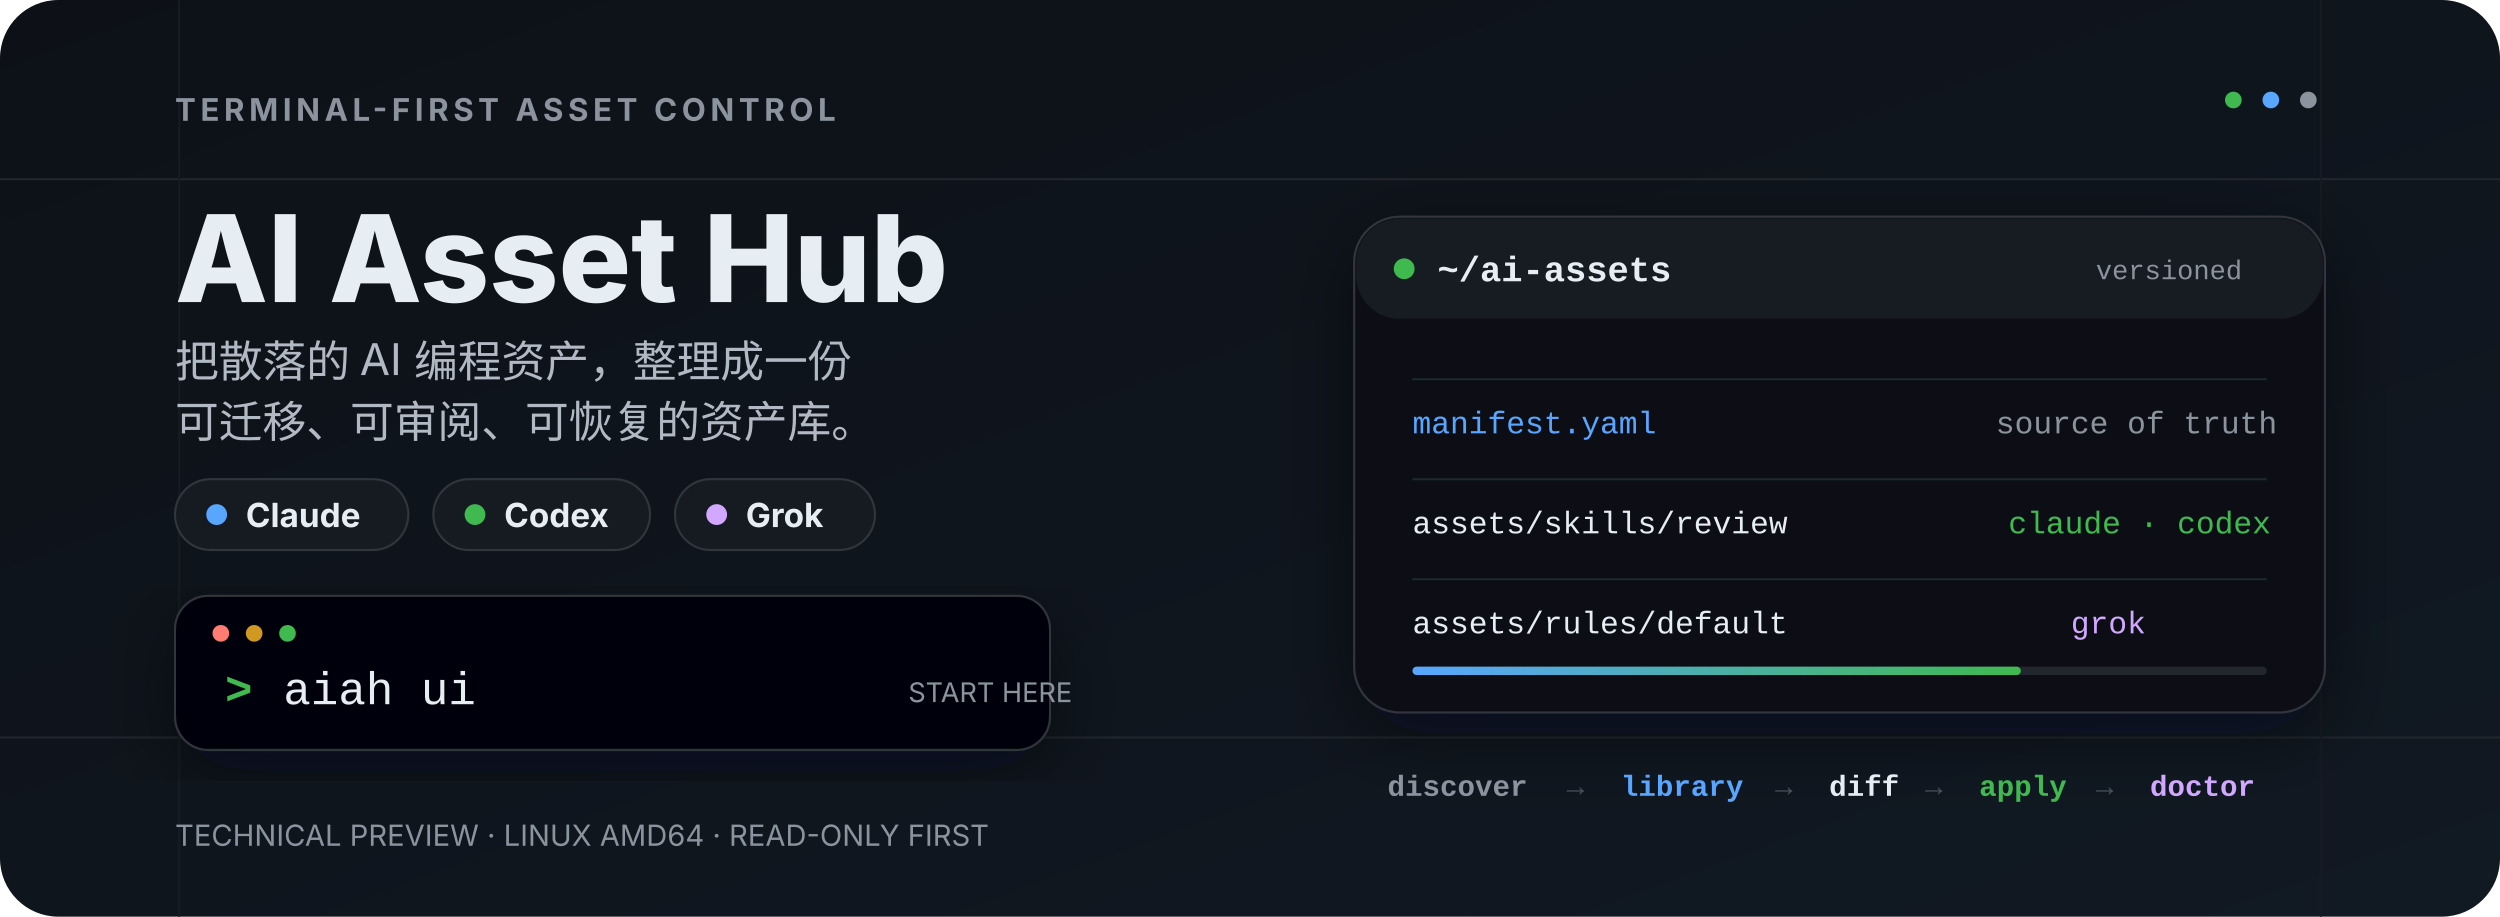
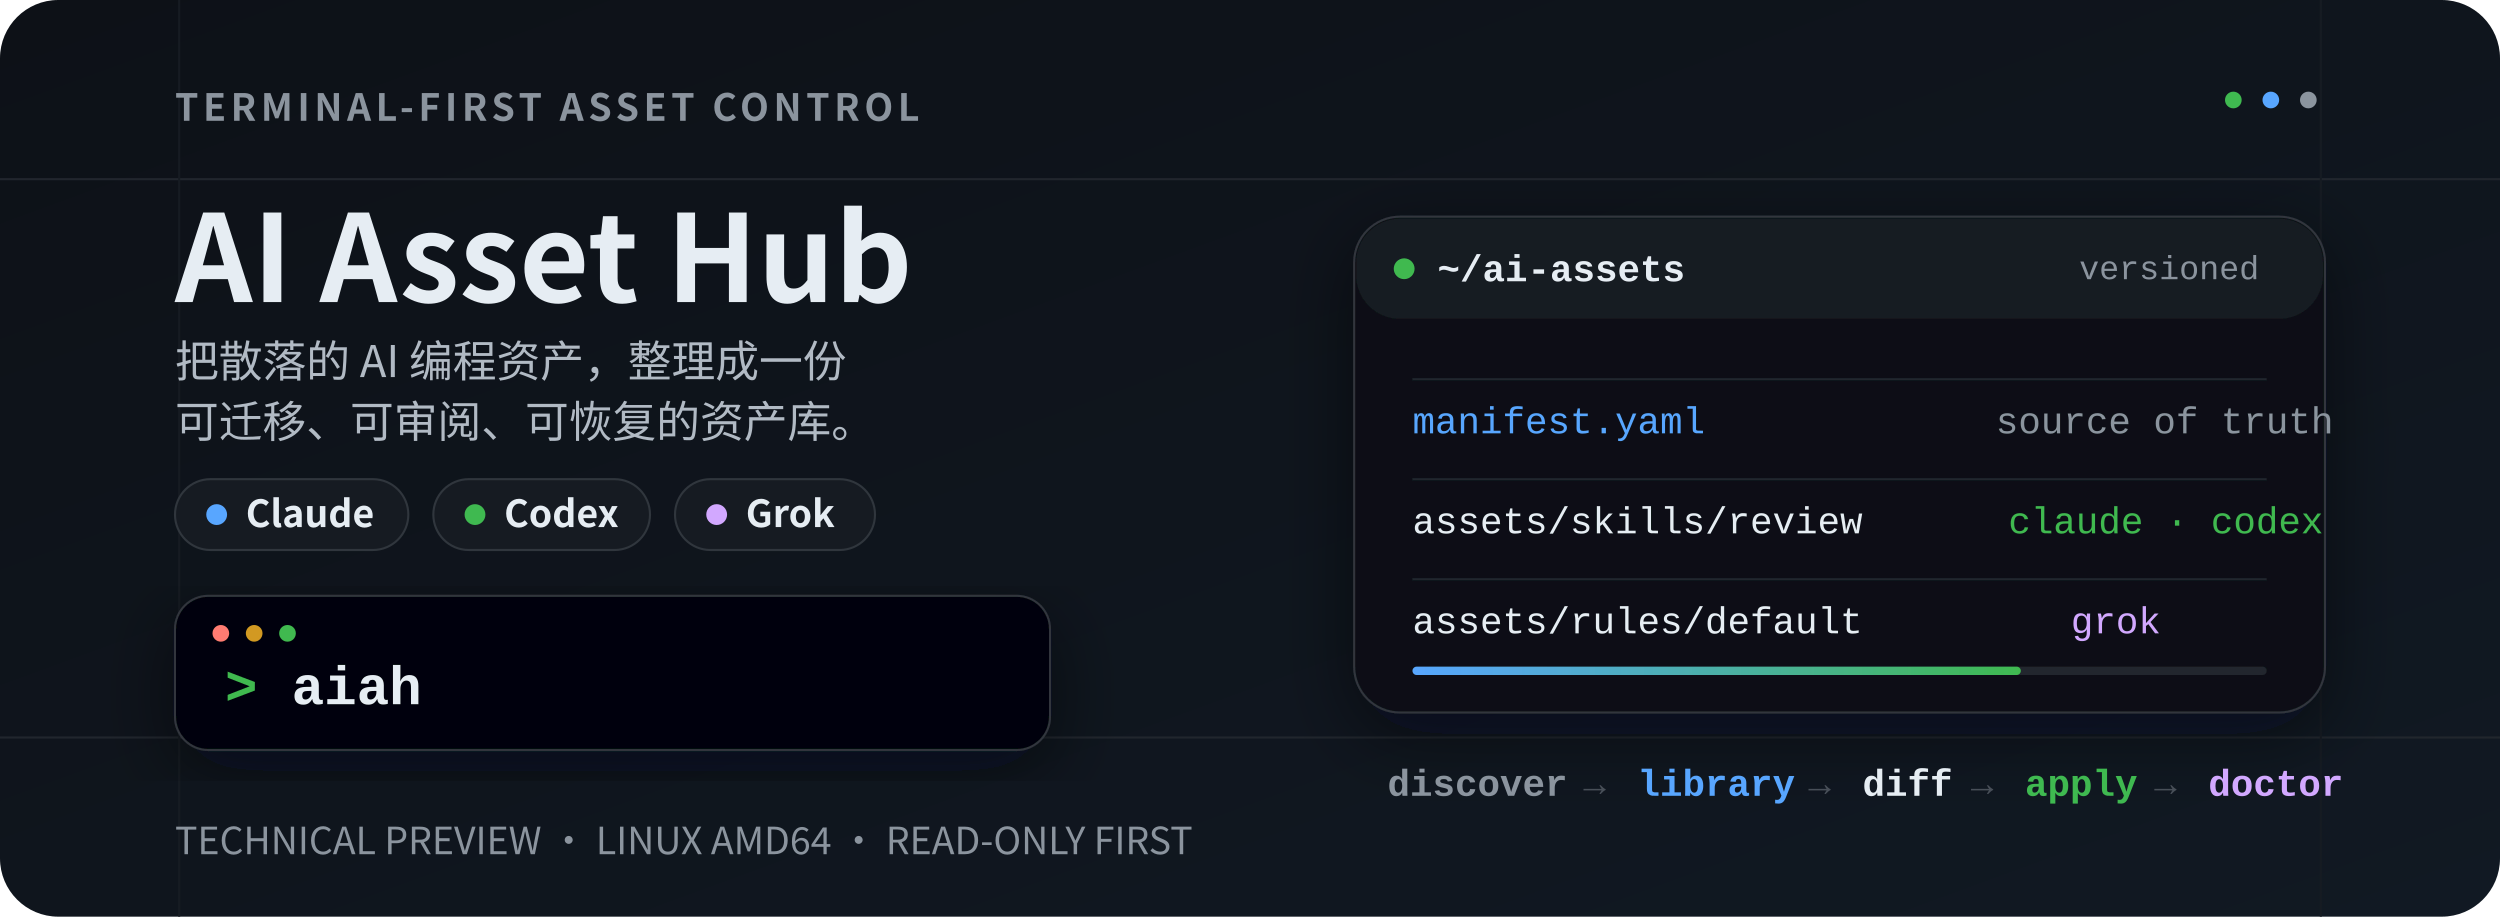
<svg xmlns="http://www.w3.org/2000/svg" width="1200" height="440" viewBox="0 0 1200 440" role="img" aria-labelledby="title desc">
  <defs>
    <linearGradient id="background" x1="0" y1="0" x2="1" y2="1">
      <stop offset="0" stop-color="#0D1117" />
      <stop offset="1" stop-color="#111923" />
    </linearGradient>
    <linearGradient id="signal" x1="0" y1="0" x2="1" y2="0">
      <stop offset="0" stop-color="#58A6FF" />
      <stop offset="1" stop-color="#3FB950" />
    </linearGradient>
    <filter id="shadow" x="-20%" y="-20%" width="140%" height="140%">
      <feDropShadow dx="0" dy="10" stdDeviation="18" flood-color="#010409" flood-opacity=".5" />
    </filter>
  </defs>
  <rect width="1200" height="440" rx="28" fill="url(#background)" />
  <path d="M0 86H1200M0 354H1200" stroke="#21262D" />
  <path d="M86 0V440M1114 0V440" stroke="#161B22" />
  <circle cx="1072" cy="48" r="4" fill="#3FB950" />
  <circle cx="1090" cy="48" r="4" fill="#58A6FF" />
  <circle cx="1108" cy="48" r="4" fill="#8B949E" />
-   <g font-family="Inter, ui-sans-serif, system-ui, -apple-system, BlinkMacSystemFont, 'Segoe UI', sans-serif">
-     <text x="84" y="58" fill="#8B949E" font-size="15" font-weight="700" letter-spacing="2.2">TERMINAL-FIRST ASSET CONTROL</text>
+   <g font-family="-apple-system, BlinkMacSystemFont, 'Segoe UI', 'PingFang SC', 'Noto Sans CJK SC', sans-serif">
+     <text x="84" y="58" fill="#8B949E" font-size="18" font-weight="700" letter-spacing="2.2">TERMINAL-FIRST ASSET CONTROL</text>
    <text x="84" y="145" fill="#E6EDF3" font-size="58" font-weight="760">AI Asset Hub</text>
    <text x="84" y="181" fill="#B1BAC4" font-size="21">把散落的 AI 编程资产，整理成一份</text>
    <text x="84" y="210" fill="#B1BAC4" font-size="21">可迁移、可审阅、可恢复的资产库。</text>
    <g transform="translate(84 230)">
      <rect width="112" height="34" rx="17" fill="#161B22" stroke="#30363D" />
      <circle cx="20" cy="17" r="5" fill="#58A6FF" />
-       <text x="34" y="23" fill="#E6EDF3" font-size="16" font-weight="650">Claude</text>
+       <text x="34" y="23" fill="#E6EDF3" font-size="18" font-weight="650">Claude</text>
      <rect x="124" width="104" height="34" rx="17" fill="#161B22" stroke="#30363D" />
      <circle cx="144" cy="17" r="5" fill="#3FB950" />
-       <text x="158" y="23" fill="#E6EDF3" font-size="16" font-weight="650">Codex</text>
+       <text x="158" y="23" fill="#E6EDF3" font-size="18" font-weight="650">Codex</text>
      <rect x="240" width="96" height="34" rx="17" fill="#161B22" stroke="#30363D" />
      <circle cx="260" cy="17" r="5" fill="#D2A8FF" />
-       <text x="274" y="23" fill="#E6EDF3" font-size="16" font-weight="650">Grok</text>
+       <text x="274" y="23" fill="#E6EDF3" font-size="18" font-weight="650">Grok</text>
    </g>
    <g transform="translate(84 286)" filter="url(#shadow)">
      <rect width="420" height="74" rx="16" fill="#010409" stroke="#30363D" />
      <circle cx="22" cy="18" r="4" fill="#FF7B72" />
      <circle cx="38" cy="18" r="4" fill="#D29922" />
      <circle cx="54" cy="18" r="4" fill="#3FB950" />
-       <text x="24" y="52" fill="#3FB950" font-family="'SFMono-Regular', Consolas, 'Liberation Mono', monospace" font-size="22" font-weight="700">&gt;</text>
-       <text x="52" y="52" fill="#E6EDF3" font-family="'SFMono-Regular', Consolas, 'Liberation Mono', monospace" font-size="22">aiah ui</text>
-       <text x="352" y="51" fill="#8B949E" font-size="13">START HERE</text>
+       <text x="24" y="52" fill="#3FB950" font-family="ui-monospace, 'SFMono-Regular', Menlo, Consolas, 'Liberation Mono', monospace" font-size="26" font-weight="700">&gt;</text>
+       <text x="56" y="52" fill="#E6EDF3" font-family="ui-monospace, 'SFMono-Regular', Menlo, Consolas, 'Liberation Mono', monospace" font-size="26" font-weight="700">aiah</text>
    </g>
  </g>
  <g transform="translate(650 104)" filter="url(#shadow)">
    <rect width="466" height="238" rx="22" fill="#0D1117" stroke="#30363D" />
    <rect x="1" y="1" width="464" height="48" rx="21" fill="#161B22" />
    <circle cx="24" cy="25" r="5" fill="#3FB950" />
-     <text x="40" y="31" fill="#E6EDF3" font-family="'SFMono-Regular', Consolas, 'Liberation Mono', monospace" font-size="17" font-weight="700">~/ai-assets</text>
-     <text x="356" y="30" fill="#8B949E" font-family="'SFMono-Regular', Consolas, 'Liberation Mono', monospace" font-size="13">versioned</text>
+     <text x="40" y="31" fill="#E6EDF3" font-family="ui-monospace, 'SFMono-Regular', Menlo, Consolas, 'Liberation Mono', monospace" font-size="18" font-weight="700">~/ai-assets</text>
+     <text x="348" y="30" fill="#8B949E" font-family="ui-monospace, 'SFMono-Regular', Menlo, Consolas, 'Liberation Mono', monospace" font-size="16">versioned</text>
    <path d="M28 78H438M28 126H438M28 174H438" stroke="#21262D" />
-     <g font-family="'SFMono-Regular', Consolas, 'Liberation Mono', monospace" font-size="15">
+     <g font-family="ui-monospace, 'SFMono-Regular', Menlo, Consolas, 'Liberation Mono', monospace" font-size="18">
      <text x="28" y="104" fill="#58A6FF">manifest.yaml</text>
      <text x="308" y="104" fill="#8B949E">source of truth</text>
      <text x="28" y="152" fill="#E6EDF3">assets/skills/review</text>
      <text x="314" y="152" fill="#3FB950">claude · codex</text>
      <text x="28" y="200" fill="#E6EDF3">assets/rules/default</text>
      <text x="344" y="200" fill="#D2A8FF">grok</text>
    </g>
    <rect x="28" y="216" width="410" height="4" rx="2" fill="#21262D" />
    <rect x="28" y="216" width="292" height="4" rx="2" fill="url(#signal)" />
  </g>
-   <g font-family="'SFMono-Regular', Consolas, 'Liberation Mono', monospace" font-size="14" font-weight="700">
+   <g font-family="ui-monospace, 'SFMono-Regular', Menlo, Consolas, 'Liberation Mono', monospace" font-size="18" font-weight="700">
    <text x="666" y="382" fill="#8B949E">discover</text>
-     <text x="752" y="382" fill="#484F58">→</text>
-     <text x="778" y="382" fill="#58A6FF">library</text>
-     <text x="852" y="382" fill="#484F58">→</text>
-     <text x="878" y="382" fill="#E6EDF3">diff</text>
-     <text x="924" y="382" fill="#484F58">→</text>
-     <text x="950" y="382" fill="#3FB950">apply</text>
-     <text x="1006" y="382" fill="#484F58">→</text>
-     <text x="1032" y="382" fill="#D2A8FF">doctor</text>
+     <text x="760" y="382" fill="#484F58">→</text>
+     <text x="786" y="382" fill="#58A6FF">library</text>
+     <text x="868" y="382" fill="#484F58">→</text>
+     <text x="894" y="382" fill="#E6EDF3">diff</text>
+     <text x="946" y="382" fill="#484F58">→</text>
+     <text x="972" y="382" fill="#3FB950">apply</text>
+     <text x="1034" y="382" fill="#484F58">→</text>
+     <text x="1060" y="382" fill="#D2A8FF">doctor</text>
  </g>
-   <text x="84" y="406" fill="#8B949E" font-family="Inter, ui-sans-serif, system-ui, sans-serif" font-size="14">TECHNICAL PREVIEW  ·  LINUX AMD64  ·  READ-ONLY FIRST</text>
+   <text x="84" y="410" fill="#8B949E" font-family="-apple-system, BlinkMacSystemFont, 'Segoe UI', 'PingFang SC', 'Noto Sans CJK SC', sans-serif" font-size="18">TECHNICAL PREVIEW  ·  LINUX AMD64  ·  READ-ONLY FIRST</text>
</svg>
